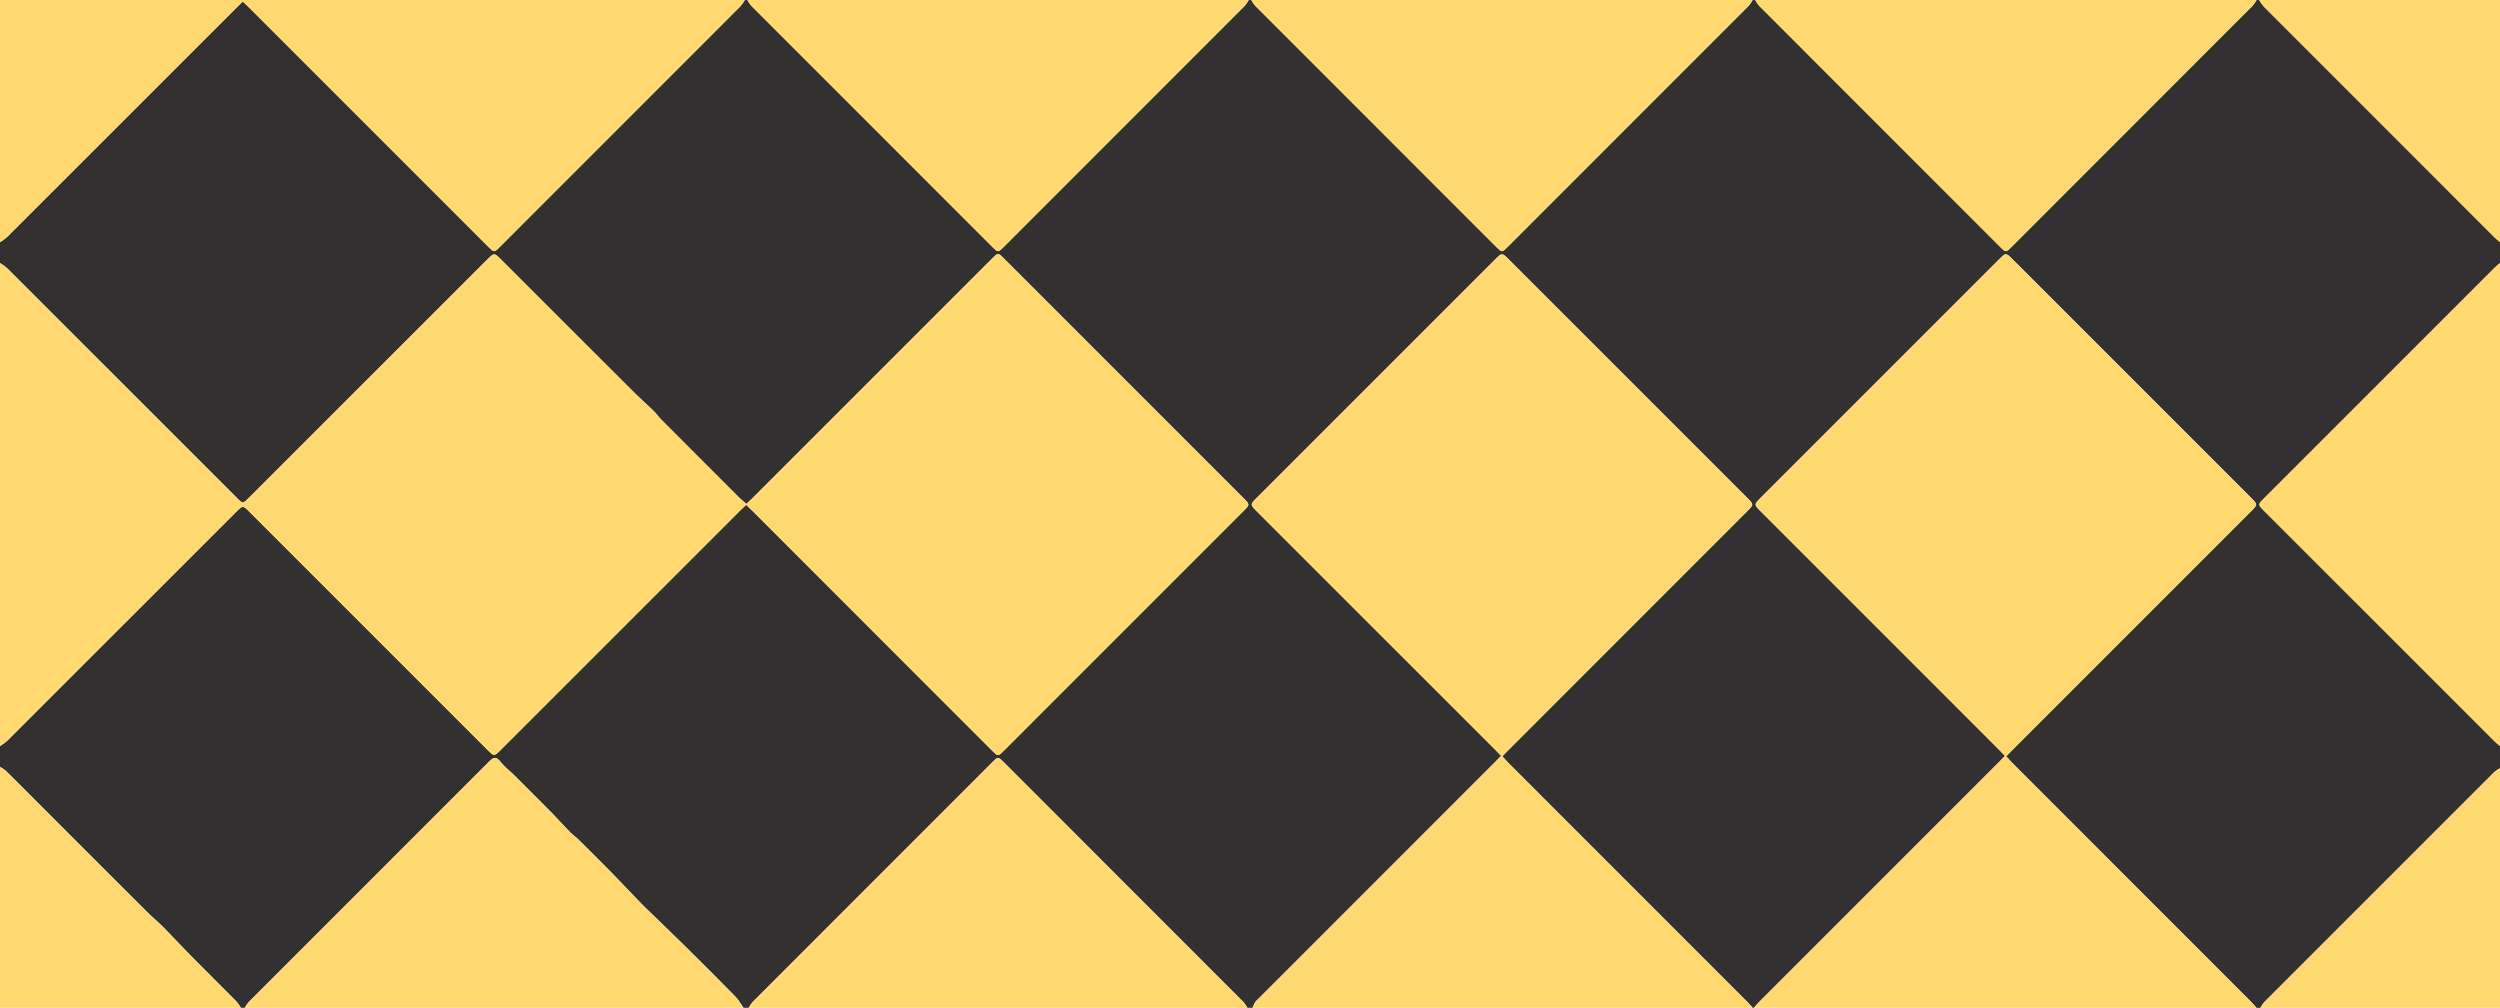
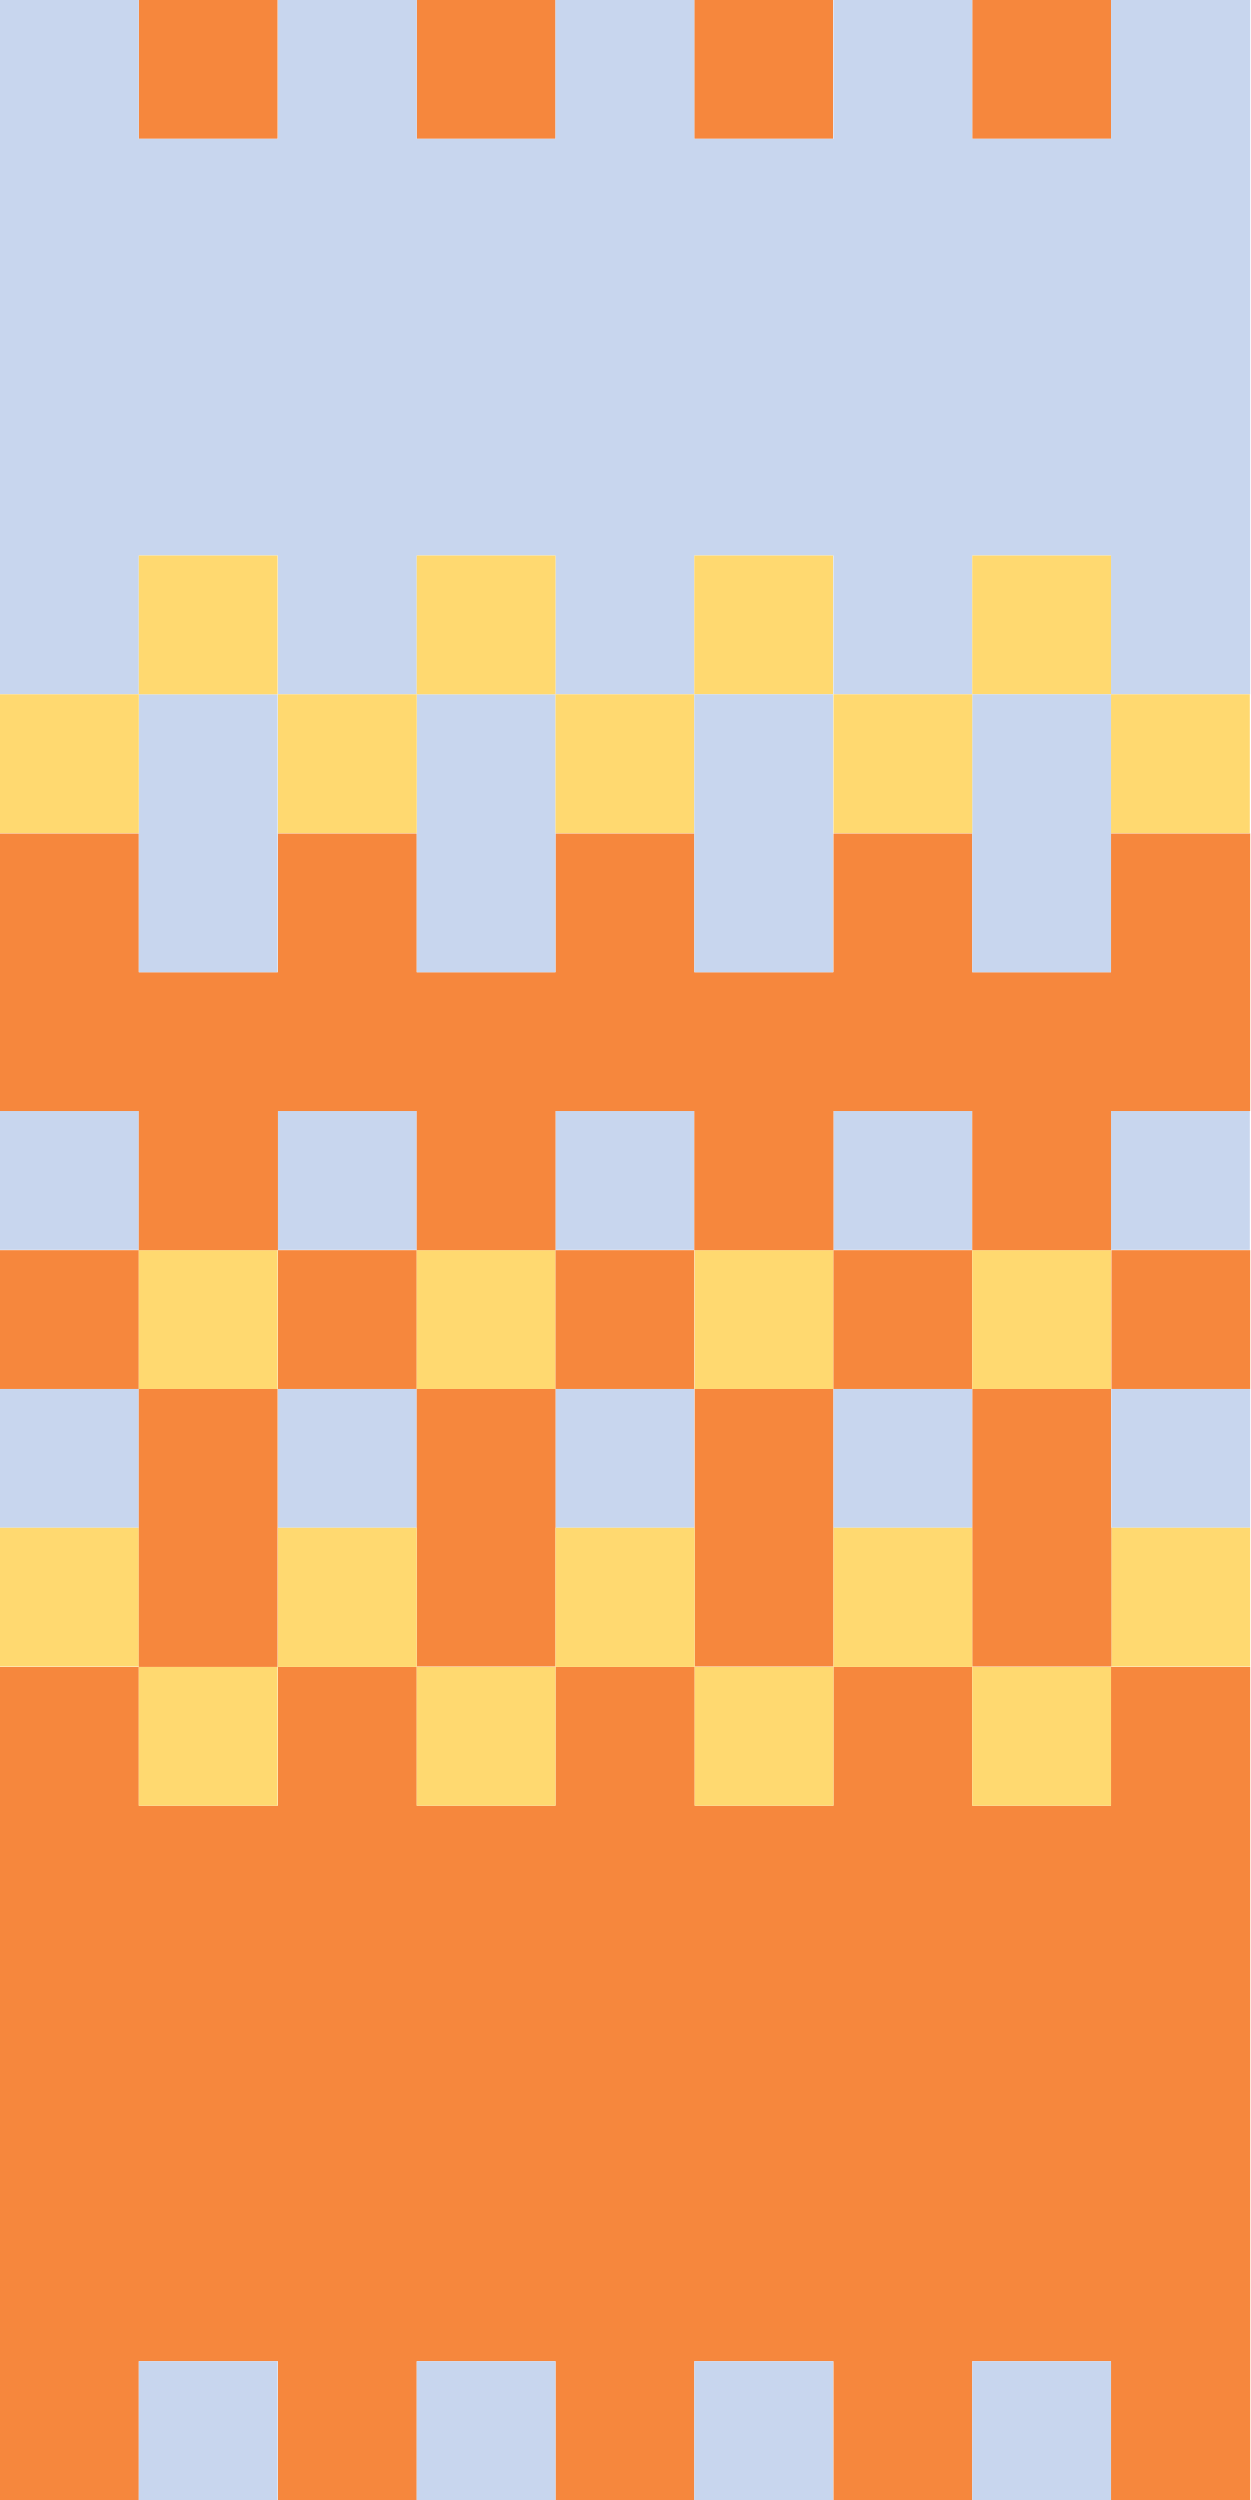
- <svg xmlns="http://www.w3.org/2000/svg" id="Layer_1" viewBox="0 0 1920 774">
-   <defs>
-     <style>.cls-1{fill:#333031;}.cls-2{fill:#ffd970;}</style>
-   </defs>
-   <path class="cls-1" d="M1921,574v17a26.92,26.92,0,0,0-4.42,3q-88.35,88.24-176.6,176.6a26.92,26.92,0,0,0-3,4.42h-3c-1.2-1.37-2.33-2.8-3.61-4.09q-12.53-12.58-25.09-25.11L1546.22,586.71c-1.48-1.49-2.83-3.09-4.45-4.86,1.89-1.93,3.37-3.49,4.89-5l183.12-183.12c5.21-5.22,5.21-5.22,0-10.45L1546.65,200.15c-5.15-5.15-5.15-5.15-10.45.15L1353.43,383.06c-5.43,5.44-5.43,5.44-.06,10.8L1536.48,577c1.4,1.39,2.75,2.83,4.37,4.51-1.61,1.66-2.95,3.1-4.35,4.5L1352.33,770.19c-1.52,1.53-2.89,3.2-4.33,4.81h-1c-1.2-1.37-2.33-2.8-3.61-4.09q-12.87-12.93-25.8-25.82-79.18-79.19-158.37-158.39c-1.48-1.48-2.83-3.09-4.44-4.86,1.89-1.93,3.37-3.49,4.89-5L1342.79,393.7c5.2-5.2,5.2-5.2,0-10.45L1160,200.48c-5.48-5.48-5.48-5.48-10.8-.16L966.4,383.1c-5.4,5.4-5.4,5.4,0,10.8L1149.53,577c1.39,1.39,2.73,2.82,4.32,4.48-1.64,1.7-3,3.13-4.39,4.53L967.74,767.77a18.75,18.75,0,0,0-2.78,2.86,31.93,31.93,0,0,0-2,4.37h-4a28.17,28.17,0,0,0-3-4.43Q863.78,678.24,771.48,586c-3.84-3.84-4.12-3.84-8,0Q671.23,678.26,579,770.57a27.5,27.5,0,0,0-3,4.43h-4c-2.1-2.93-3.86-6.2-6.36-8.74q-19-19.39-38.41-38.47c-7.9-7.83-16-15.52-23.93-23.27-3.2-3.11-6.47-6.14-9.58-9.34-7.62-7.86-15.08-15.85-22.74-23.66-8.5-8.66-17.11-17.2-25.74-25.73-2-2-4.39-3.57-6.35-5.58-4.62-4.73-9-9.7-13.62-14.4-9.95-10.08-20-20.06-30-30.06-1.29-1.28-2.75-2.4-4.07-3.67a54.08,54.08,0,0,1-5.22-5.27c-3.7-4.72-5.28-5-9.46-.78Q284.22,678.28,192,770.57a27.5,27.5,0,0,0-3,4.43h-3a32.53,32.53,0,0,0-3.34-4.77c-11.82-11.94-23.77-23.74-35.57-35.69-6.89-7-13.49-14.23-20.39-21.19-4.31-4.35-9-8.27-13.4-12.59Q86.6,674.21,60,647.52L22.7,610.17c-5.86-5.86-11.7-11.75-17.63-17.54A24.67,24.67,0,0,0,1,590V574a44,44,0,0,0,5.5-4.07q87.92-87.79,175.75-175.68c5.25-5.25,5.25-5.25,10.45-.05L375.13,576.63c5.37,5.37,5.37,5.37,10.8-.06L569.08,393.43c1.5-1.5,3-2.94,4.93-4.75,1.89,1.82,3.44,3.27,4.94,4.77l184.2,184.2c4.31,4.3,4.37,4.28,8.68,0l.71-.71L956,393.46c5-5,5-5-.16-10.09L773.44,200.94c-6.36-6.37-5.51-6.38-11.87,0L578.78,383.71c-1.37,1.37-2.81,2.68-4.52,4.31-2-1.7-3.68-3-5.18-4.48q-17.12-17-34.16-34.13c-8.72-8.72-17.47-17.41-26.14-26.18-2.21-2.24-4-4.89-6.26-7.09-4.37-4.27-9-8.23-13.37-12.54q-27.11-27-54.09-54l-49.14-49.14c-5.42-5.42-5.42-5.42-10.8,0L193.39,382.11c-6.33,6.34-5.48,6.3-11.86-.08q-87.51-87.51-175-175A44.44,44.44,0,0,0,1,203V187a44.51,44.51,0,0,0,5.49-4.06Q94.75,94.8,182.93,6.57c1.4-1.39,2.82-2.76,4.53-4.43,1.65,1.58,3.09,2.92,4.48,4.3Q284,98.53,376.12,190.62c4.34,4.33,4.42,4.34,8.68.08Q477.25,98.26,569.66,5.78A32.62,32.62,0,0,0,573,1h2a28.17,28.17,0,0,0,3,4.43Q670.72,98.26,763.52,191c3.84,3.84,4.12,3.84,8,0Q864.27,98.24,957,5.43A27.5,27.5,0,0,0,960,1h2a28.17,28.17,0,0,0,3,4.43Q1057.72,98.26,1150.52,191c3.84,3.84,4.12,3.84,8,0Q1251.27,98.24,1344,5.43A27.5,27.5,0,0,0,1347,1h2a28.17,28.17,0,0,0,3,4.43Q1444.72,98.26,1537.52,191c3.84,3.84,4.12,3.84,8,0Q1638.27,98.24,1731,5.43A28.17,28.17,0,0,0,1734,1h2a38.21,38.21,0,0,0,3.69,5.13q88.56,88.67,177.21,177.25c1.29,1.29,2.73,2.42,4.1,3.62v16c-1.37,1.2-2.81,2.33-4.09,3.61q-88.56,88.53-177.08,177.06c-4.83,4.83-4.83,4.83,0,9.66q88.53,88.53,177.08,177.06C1918.19,571.67,1919.63,572.8,1921,574Z" transform="translate(-1 -1)" />
-   <path class="cls-2" d="M1,203a44.44,44.44,0,0,1,5.49,4.05Q94,294.5,181.53,382c6.38,6.38,5.53,6.42,11.86.08L375.12,200.38c5.38-5.38,5.38-5.38,10.8,0l49.14,49.14q27,27,54.09,54c4.33,4.31,9,8.27,13.37,12.54,2.25,2.2,4.05,4.85,6.26,7.09,8.67,8.77,17.42,17.46,26.14,26.18Q552,366.5,569.08,383.54c1.5,1.49,3.2,2.78,5.18,4.48,1.71-1.63,3.15-2.94,4.52-4.31L761.57,200.92c6.36-6.36,5.51-6.35,11.87,0L955.87,383.37c5.12,5.12,5.12,5.13.16,10.09L772.54,577l-.71.71c-4.31,4.26-4.37,4.28-8.68,0L579,393.45c-1.5-1.5-3.05-2.95-4.94-4.77-1.88,1.81-3.43,3.25-4.93,4.75L385.93,576.57c-5.43,5.43-5.43,5.43-10.8.06L192.7,394.2c-5.2-5.2-5.2-5.2-10.45.05Q94.4,482.11,6.5,569.93A44,44,0,0,1,1,574Z" transform="translate(-1 -1)" />
-   <path class="cls-2" d="M1348,775c1.44-1.61,2.81-3.28,4.33-4.81L1536.5,586c1.4-1.4,2.74-2.84,4.35-4.5-1.62-1.68-3-3.12-4.37-4.51L1353.37,393.86c-5.37-5.36-5.37-5.36.06-10.8L1536.2,200.3c5.3-5.3,5.3-5.3,10.45-.15l183.12,183.12c5.22,5.23,5.22,5.23,0,10.45L1546.66,576.84c-1.52,1.52-3,3.08-4.89,5,1.62,1.77,3,3.37,4.45,4.86L1705.3,745.8q12.54,12.54,25.09,25.11c1.28,1.29,2.41,2.72,3.61,4.09Z" transform="translate(-1 -1)" />
-   <path class="cls-2" d="M963,775a31.93,31.93,0,0,1,2-4.37,18.75,18.75,0,0,1,2.78-2.86l181.72-181.72c1.39-1.4,2.75-2.83,4.39-4.53-1.59-1.66-2.93-3.09-4.32-4.48L966.4,393.9c-5.4-5.4-5.4-5.4,0-10.8l182.78-182.78c5.32-5.32,5.32-5.32,10.8.16l182.77,182.77c5.24,5.25,5.24,5.25,0,10.45L1159.67,576.84c-1.52,1.51-3,3.07-4.89,5,1.61,1.77,3,3.38,4.44,4.86q79.17,79.2,158.37,158.39,12.92,12.9,25.8,25.82c1.28,1.29,2.41,2.72,3.61,4.09Z" transform="translate(-1 -1)" />
-   <path class="cls-2" d="M573,1a32.62,32.62,0,0,1-3.34,4.78Q477.26,98.29,384.8,190.7c-4.26,4.26-4.34,4.25-8.68-.08Q284,98.53,191.94,6.44c-1.39-1.38-2.83-2.72-4.48-4.3-1.71,1.67-3.13,3-4.53,4.43Q94.73,94.77,6.49,182.94A44.51,44.51,0,0,1,1,187V1Z" transform="translate(-1 -1)" />
-   <path class="cls-2" d="M960,1a27.5,27.5,0,0,1-3,4.43Q864.28,98.25,771.48,191c-3.84,3.84-4.12,3.84-8,0Q670.73,98.24,578,5.43A28.17,28.17,0,0,1,575,1Z" transform="translate(-1 -1)" />
-   <path class="cls-2" d="M1347,1a27.5,27.5,0,0,1-3,4.43Q1251.28,98.25,1158.48,191c-3.84,3.84-4.12,3.84-8,0Q1057.73,98.25,965,5.43A28.17,28.17,0,0,1,962,1Z" transform="translate(-1 -1)" />
-   <path class="cls-2" d="M1734,1a28.17,28.17,0,0,1-3,4.43Q1638.28,98.25,1545.48,191c-3.84,3.84-4.12,3.84-8,0Q1444.73,98.24,1352,5.43A28.17,28.17,0,0,1,1349,1Z" transform="translate(-1 -1)" />
-   <path class="cls-2" d="M189,775a27.5,27.5,0,0,1,3-4.43Q284.2,678.26,376.48,586c4.18-4.18,5.76-3.94,9.46.78a54.08,54.08,0,0,0,5.22,5.27c1.32,1.27,2.78,2.39,4.07,3.67,10,10,20.09,20,30,30.06,4.64,4.7,9,9.67,13.62,14.4,2,2,4.35,3.6,6.35,5.58,8.63,8.53,17.24,17.07,25.74,25.73,7.66,7.81,15.12,15.8,22.74,23.66,3.11,3.2,6.38,6.23,9.58,9.34,8,7.75,16,15.44,23.93,23.27q19.31,19.13,38.41,38.47c2.5,2.54,4.26,5.81,6.36,8.74Z" transform="translate(-1 -1)" />
-   <path class="cls-2" d="M576,775a27.5,27.5,0,0,1,3-4.43Q671.21,678.24,763.52,586c3.84-3.84,4.12-3.84,8,0Q863.76,678.26,956,770.57a28.17,28.17,0,0,1,3,4.43Z" transform="translate(-1 -1)" />
-   <path class="cls-2" d="M1921,574c-1.37-1.2-2.81-2.33-4.09-3.61q-88.56-88.51-177.08-177.06c-4.83-4.83-4.83-4.83,0-9.66q88.53-88.53,177.08-177.06c1.28-1.28,2.72-2.41,4.09-3.61Z" transform="translate(-1 -1)" />
-   <path class="cls-2" d="M1,590a24.67,24.67,0,0,1,4.07,2.63c5.93,5.79,11.77,11.68,17.63,17.54L60,647.52q26.63,26.64,53.27,53.24c4.35,4.32,9.09,8.24,13.4,12.59,6.9,7,13.5,14.22,20.39,21.19,11.8,12,23.75,23.75,35.57,35.69A32.53,32.53,0,0,1,186,775H1Z" transform="translate(-1 -1)" />
-   <path class="cls-2" d="M1921,187c-1.37-1.2-2.81-2.33-4.1-3.62Q1828.27,94.79,1739.69,6.13A38.21,38.21,0,0,1,1736,1h185Z" transform="translate(-1 -1)" />
-   <path class="cls-2" d="M1737,775a26.92,26.92,0,0,1,3-4.42q88.24-88.35,176.6-176.6a26.92,26.92,0,0,1,4.42-3V775Z" transform="translate(-1 -1)" />
+ <svg xmlns="http://www.w3.org/2000/svg" version="1.2" baseProfile="tiny" id="Layer_4" x="0px" y="0px" viewBox="0 0 338.7 677.3" xml:space="preserve">
+   <g>
+     <g>
+       <rect x="0" y="338.7" fill="#F6873D" width="37.6" height="37.6" />
+       <rect x="37.6" y="338.7" fill="#FFD970" width="37.6" height="37.6" />
+       <rect x="75.3" y="338.7" fill="#F6873D" width="37.6" height="37.6" />
+       <rect x="112.9" y="338.7" fill="#FFD970" width="37.6" height="37.6" />
+       <rect x="150.5" y="338.7" fill="#F6873D" width="37.6" height="37.6" />
+       <rect x="188.2" y="338.7" fill="#FFD970" width="37.6" height="37.6" />
+       <rect x="225.8" y="338.7" fill="#F6873D" width="37.6" height="37.6" />
+       <rect x="263.4" y="338.7" fill="#FFD970" width="37.6" height="37.6" />
+       <rect x="301.1" y="338.7" fill="#F6873D" width="37.6" height="37.6" />
+       <rect x="0" y="376.3" fill="#C8D6EE" width="37.6" height="37.6" />
+       <rect x="0" y="413.9" fill="#C8D6EE" width="37.6" height="0" />
+       <rect x="75.3" y="376.3" fill="#C8D6EE" width="37.6" height="37.6" />
+       <rect x="75.3" y="413.9" fill="#C8D6EE" width="37.6" height="0" />
+       <rect x="150.5" y="376.3" fill="#C8D6EE" width="37.6" height="37.6" />
+       <polygon fill="#C8D6EE" points="188.1,413.9 188.1,413.9 150.5,413.9 150.5,376.3 150.5,376.3 150.5,413.9   " />
+       <rect x="301.1" y="376.3" fill="#C8D6EE" width="37.6" height="37.6" />
+       <polygon fill="#C8D6EE" points="338.7,413.9 338.7,413.9 301,413.9 301,376.3 301.1,376.3 301.1,413.9   " />
+       <polygon fill="#F6873D" points="338.7,451.6 338.7,677.3 301,677.3 301,639.7 263.4,639.7 263.4,677.3 225.8,677.3 225.8,639.7     188.1,639.7 188.1,677.3 150.5,677.3 150.5,639.7 112.9,639.7 112.9,677.3 75.3,677.3 75.3,639.7 37.6,639.7 37.6,677.3 0,677.3     0,526.8 37.6,526.8 37.6,526.8 0,526.8 0,451.6 37.6,451.6 37.6,489.2 75.3,489.2 75.3,451.6 112.9,451.6 112.9,489.2     150.5,489.2 150.5,451.6 188.2,451.6 188.2,489.2 225.8,489.2 225.8,451.6 263.4,451.6 263.4,489.2 301,489.2 301,489.2     301,489.2 301,451.6   " />
+       <rect x="263.4" y="639.7" fill="#C8D6EE" width="37.6" height="37.6" />
+       <rect x="188.1" y="639.7" fill="#C8D6EE" width="37.6" height="37.6" />
+       <rect x="112.9" y="639.7" fill="#C8D6EE" width="37.6" height="37.6" />
+       <rect x="37.6" y="639.7" fill="#C8D6EE" width="37.6" height="37.6" />
+       <rect x="301" y="413.9" fill="#F6873D" width="0" height="0" />
+       <rect x="225.8" y="413.9" fill="#F6873D" width="0" height="0" />
+       <rect x="150.5" y="413.9" fill="#F6873D" width="0" height="0" />
+       <polygon fill="#FFD970" points="301,451.6 301,451.6 301,451.6 301,489.2 263.4,489.2 263.4,451.6   " />
+       <rect x="301" y="451.6" fill="#FFD970" width="0" height="37.6" />
+       <rect x="37.6" y="451.6" fill="#FFD970" width="37.6" height="37.6" />
+       <polygon fill="#FFD970" points="338.7,413.9 338.7,451.5 301.1,451.5 301.1,413.9 338.7,413.9 338.7,413.9   " />
+       <rect x="301.1" y="413.9" fill="#C8D6EE" width="37.6" height="0" />
+       <rect y="413.9" fill="#FFD970" width="37.6" height="37.6" />
+       <rect x="0" y="413.9" fill="#C8D6EE" width="37.6" height="0" />
+       <polygon fill="#F6873D" points="225.8,413.9 225.8,413.9 225.8,451.5 188.2,451.5 188.2,376.3 225.8,376.3 225.8,376.3     225.8,376.3   " />
+       <rect x="225.8" y="376.3" fill="#C8D6EE" width="0" height="37.6" />
+       <polygon fill="#F6873D" points="150.5,413.9 150.5,413.9 150.5,451.5 112.9,451.5 112.9,376.3 150.5,376.3 150.5,376.3     150.5,376.3   " />
+       <rect x="150.5" y="376.3" fill="#C8D6EE" width="0" height="37.6" />
+       <rect x="37.6" y="376.3" fill="#F6873D" width="37.6" height="75.3" />
+       <rect x="301" y="451.6" fill="#F6873D" width="0" height="37.6" />
+       <rect x="188.2" y="451.6" fill="#FFD970" width="37.6" height="37.6" />
+       <rect x="112.9" y="451.6" fill="#FFD970" width="37.6" height="37.6" />
+       <polygon fill="#F6873D" points="301,413.9 301.1,413.9 301.1,451.5 263.4,451.5 263.4,376.3 301.1,376.3 301.1,376.3 301,376.3       " />
+       <rect x="301" y="376.3" fill="#C8D6EE" width="0" height="37.6" />
+       <rect x="225.8" y="376.3" fill="#C8D6EE" width="37.6" height="37.6" />
+       <polygon fill="#C8D6EE" points="263.4,413.9 263.4,413.9 225.8,413.9 225.8,376.3 225.8,376.3 225.8,413.9   " />
+       <polygon fill="#FFD970" points="263.4,413.9 263.4,451.6 225.8,451.6 225.8,413.9 263.4,413.9 263.4,413.9   " />
+       <rect x="225.8" y="413.9" fill="#C8D6EE" width="37.6" height="0" />
+       <polygon fill="#FFD970" points="188.2,413.9 188.2,451.6 150.5,451.6 150.5,413.9 188.1,413.9 188.1,413.9   " />
+       <rect x="150.5" y="413.9" fill="#C8D6EE" width="37.6" height="0" />
+       <polygon fill="#FFD970" points="112.9,413.9 112.9,451.6 75.3,451.6 75.3,413.9 112.9,413.9 112.9,413.9   " />
+       <rect x="75.3" y="413.9" fill="#C8D6EE" width="37.6" height="0" />
+     </g>
+     <g>
+       <rect x="37.6" fill="#F6873D" width="37.6" height="37.6" />
+       <rect x="112.9" fill="#F6873D" width="37.6" height="37.6" />
+       <rect x="188.1" fill="#F6873D" width="37.6" height="37.6" />
+       <rect x="263.4" fill="#F6873D" width="37.6" height="37.6" />
+       <polygon fill="#C8D6EE" points="338.7,0 338.7,188.1 301,188.1 301,150.5 263.4,150.5 263.4,188.1 225.8,188.1 225.8,150.5     188.1,150.5 188.1,188.1 150.5,188.1 150.5,150.5 112.9,150.5 112.9,188.1 75.3,188.1 75.3,150.5 37.6,150.5 37.6,188.1 0,188.1     0,0 37.6,0 37.6,37.6 75.3,37.6 75.3,0 112.9,0 112.9,37.6 150.5,37.6 150.5,0 188.1,0 188.1,37.6 225.8,37.6 225.8,0 263.4,0     263.4,37.6 301,37.6 301,0   " />
+       <rect x="301" y="301" fill="#C8D6EE" width="37.6" height="37.6" />
+       <rect x="225.8" y="301" fill="#C8D6EE" width="37.6" height="37.6" />
+       <rect x="150.5" y="301" fill="#C8D6EE" width="37.6" height="37.6" />
+       <rect x="75.3" y="301" fill="#C8D6EE" width="37.6" height="37.6" />
+       <rect x="0" y="301" fill="#C8D6EE" width="37.6" height="37.6" />
+       <polygon fill="#F6873D" points="338.7,225.8 338.7,301 301,301 301,338.7 263.4,338.7 263.4,301 225.8,301 225.8,338.7     188.1,338.7 188.1,301 150.5,301 150.5,338.7 112.9,338.7 112.9,301 75.3,301 75.3,338.7 37.6,338.7 37.6,301 0,301 0,225.8     37.6,225.8 37.6,263.4 75.3,263.4 75.3,225.8 112.9,225.8 112.9,263.4 150.5,263.4 150.5,225.8 188.1,225.8 188.1,263.4     225.8,263.4 225.8,225.8 263.4,225.8 263.4,263.4 301,263.4 301,225.8   " />
+       <rect x="301" y="188.1" fill="#FFD970" width="37.6" height="37.6" />
+       <rect x="37.6" y="188.1" fill="#C8D6EE" width="37.6" height="75.3" />
+       <rect x="0" y="188.1" fill="#FFD970" width="37.6" height="37.6" />
+       <rect x="112.9" y="188.1" fill="#C8D6EE" width="37.6" height="75.3" />
+       <rect x="150.5" y="188.1" fill="#FFD970" width="37.6" height="37.6" />
+       <rect x="263.4" y="150.5" fill="#FFD970" width="37.6" height="37.6" />
+       <rect x="263.4" y="188.1" fill="#C8D6EE" width="37.6" height="75.3" />
+       <rect x="225.8" y="188.1" fill="#FFD970" width="37.6" height="37.6" />
+       <rect x="188.1" y="150.5" fill="#FFD970" width="37.6" height="37.6" />
+       <rect x="188.1" y="188.1" fill="#C8D6EE" width="37.6" height="75.3" />
+       <rect x="37.6" y="150.5" fill="#FFD970" width="37.6" height="37.6" />
+       <rect x="112.9" y="150.5" fill="#FFD970" width="37.6" height="37.6" />
+       <rect x="75.3" y="188.1" fill="#FFD970" width="37.6" height="37.6" />
+     </g>
+   </g>
</svg>
